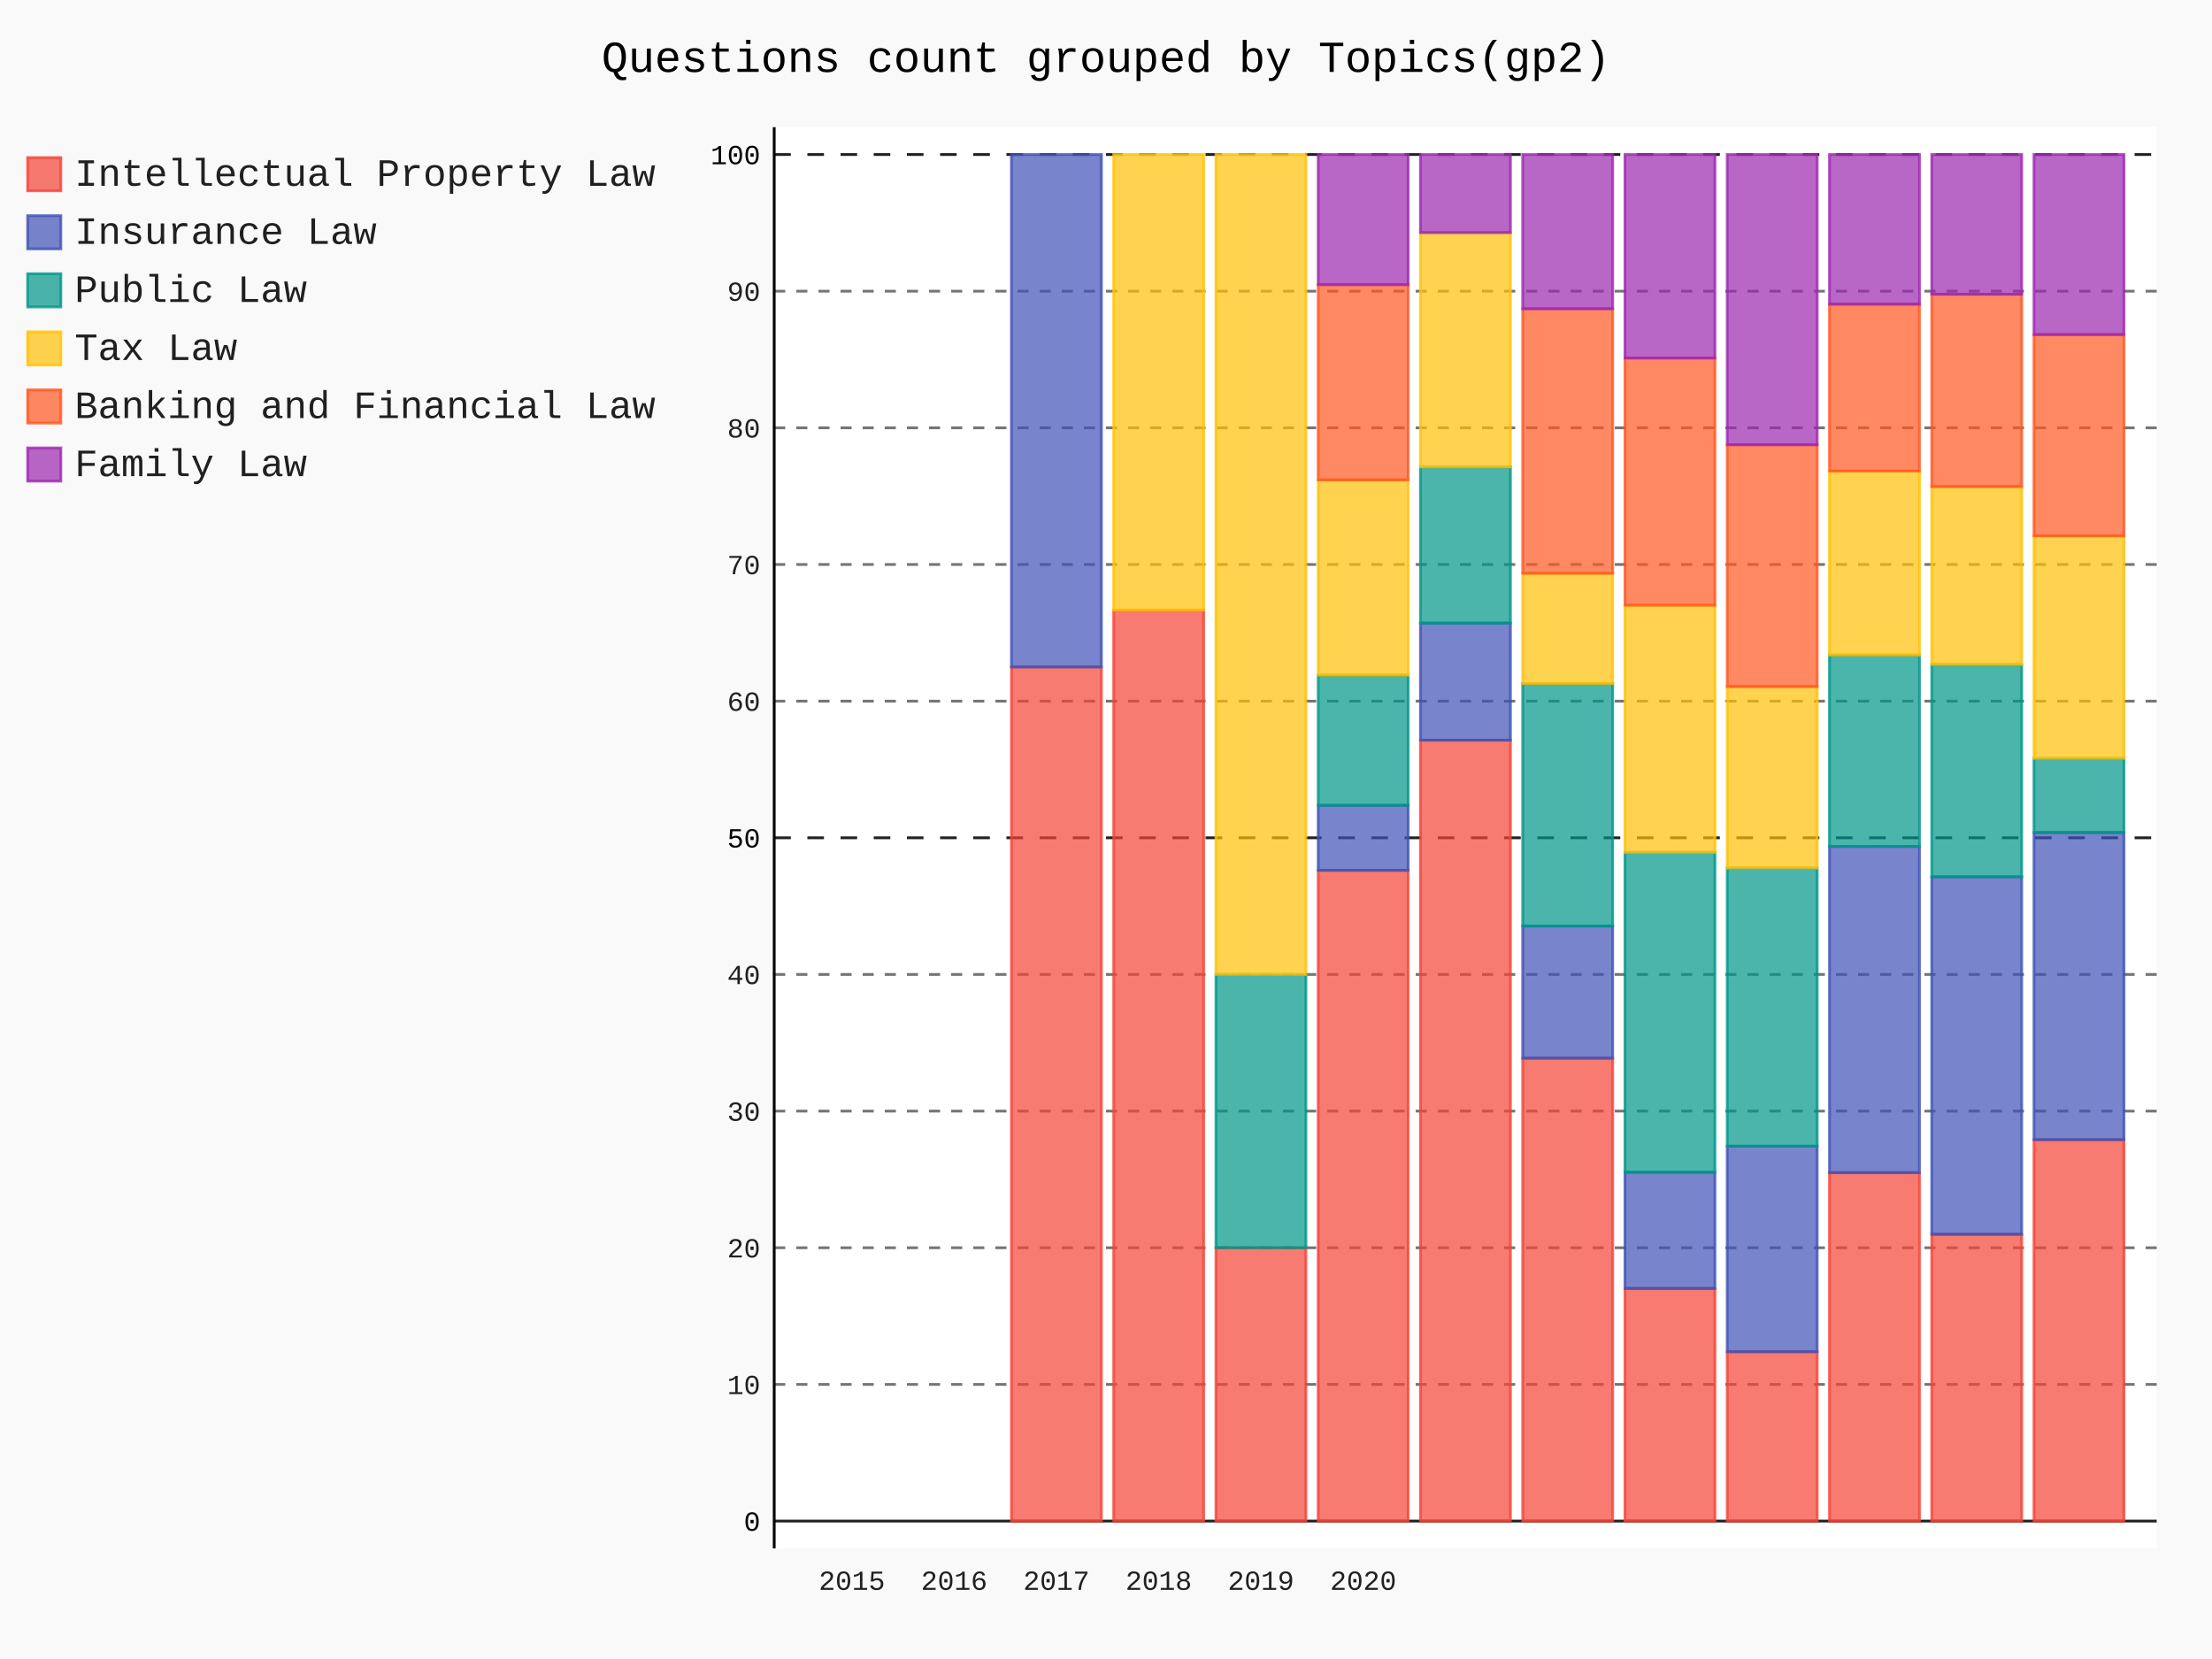
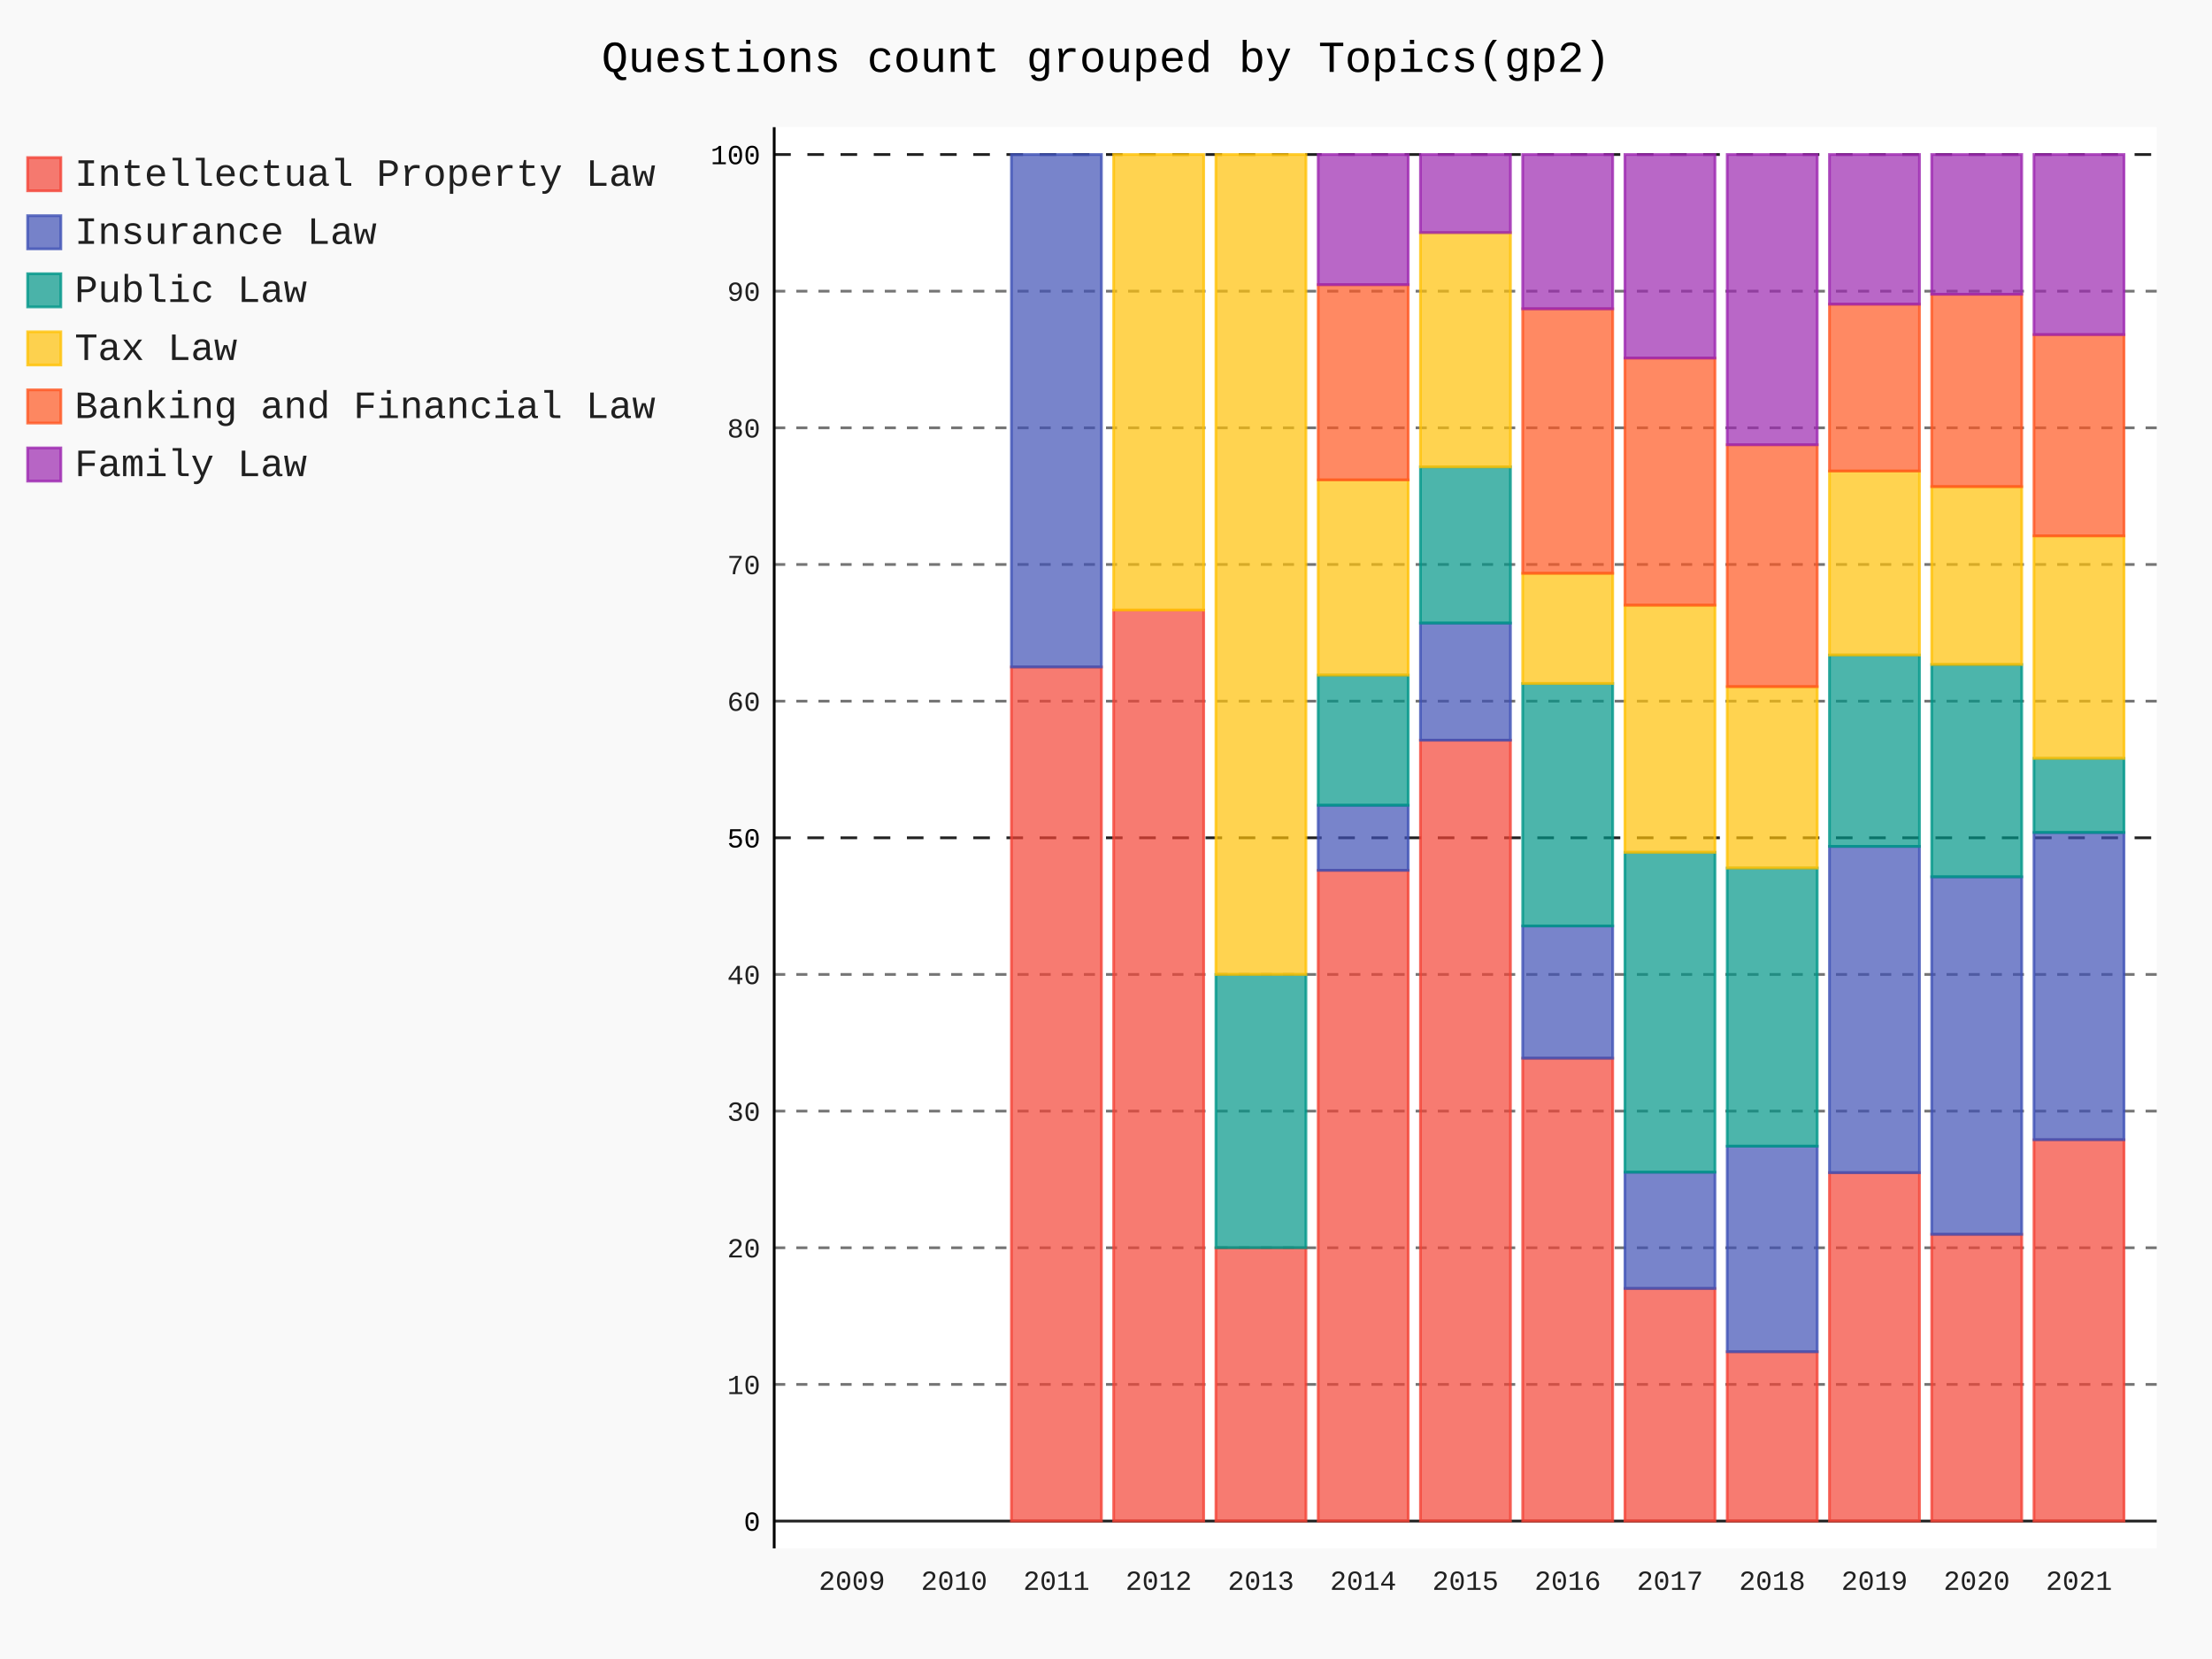
- <svg xmlns="http://www.w3.org/2000/svg" id="chart-077d7798-19fa-4673-b8d2-e48d36416d3a" class="pygal-chart" viewBox="0 0 800 600">
+ <svg xmlns="http://www.w3.org/2000/svg" id="chart-658b8ea9-dbbf-49e0-aa6a-ce5ee1547fe0" class="pygal-chart" viewBox="0 0 800 600">
  <defs>
-     <style type="text/css">#chart-077d7798-19fa-4673-b8d2-e48d36416d3a{-webkit-user-select:none;-webkit-font-smoothing:antialiased;font-family:Consolas,"Liberation Mono",Menlo,Courier,monospace}#chart-077d7798-19fa-4673-b8d2-e48d36416d3a .title{font-family:Consolas,"Liberation Mono",Menlo,Courier,monospace;font-size:16px}#chart-077d7798-19fa-4673-b8d2-e48d36416d3a .legends .legend text{font-family:Consolas,"Liberation Mono",Menlo,Courier,monospace;font-size:14px}#chart-077d7798-19fa-4673-b8d2-e48d36416d3a .axis text{font-family:Consolas,"Liberation Mono",Menlo,Courier,monospace;font-size:10px}#chart-077d7798-19fa-4673-b8d2-e48d36416d3a .axis text.major{font-family:Consolas,"Liberation Mono",Menlo,Courier,monospace;font-size:10px}#chart-077d7798-19fa-4673-b8d2-e48d36416d3a .text-overlay text.value{font-family:Consolas,"Liberation Mono",Menlo,Courier,monospace;font-size:16px}#chart-077d7798-19fa-4673-b8d2-e48d36416d3a .text-overlay text.label{font-family:Consolas,"Liberation Mono",Menlo,Courier,monospace;font-size:10px}#chart-077d7798-19fa-4673-b8d2-e48d36416d3a .tooltip{font-family:Consolas,"Liberation Mono",Menlo,Courier,monospace;font-size:14px}#chart-077d7798-19fa-4673-b8d2-e48d36416d3a text.no_data{font-family:Consolas,"Liberation Mono",Menlo,Courier,monospace;font-size:64px}
- #chart-077d7798-19fa-4673-b8d2-e48d36416d3a{background-color:rgba(249,249,249,1)}#chart-077d7798-19fa-4673-b8d2-e48d36416d3a path,#chart-077d7798-19fa-4673-b8d2-e48d36416d3a line,#chart-077d7798-19fa-4673-b8d2-e48d36416d3a rect,#chart-077d7798-19fa-4673-b8d2-e48d36416d3a circle{-webkit-transition:150ms;-moz-transition:150ms;transition:150ms}#chart-077d7798-19fa-4673-b8d2-e48d36416d3a .graph &gt; .background{fill:rgba(249,249,249,1)}#chart-077d7798-19fa-4673-b8d2-e48d36416d3a .plot &gt; .background{fill:rgba(255,255,255,1)}#chart-077d7798-19fa-4673-b8d2-e48d36416d3a .graph{fill:rgba(0,0,0,.87)}#chart-077d7798-19fa-4673-b8d2-e48d36416d3a text.no_data{fill:rgba(0,0,0,1)}#chart-077d7798-19fa-4673-b8d2-e48d36416d3a .title{fill:rgba(0,0,0,1)}#chart-077d7798-19fa-4673-b8d2-e48d36416d3a .legends .legend text{fill:rgba(0,0,0,.87)}#chart-077d7798-19fa-4673-b8d2-e48d36416d3a .legends .legend:hover text{fill:rgba(0,0,0,1)}#chart-077d7798-19fa-4673-b8d2-e48d36416d3a .axis .line{stroke:rgba(0,0,0,1)}#chart-077d7798-19fa-4673-b8d2-e48d36416d3a .axis .guide.line{stroke:rgba(0,0,0,.54)}#chart-077d7798-19fa-4673-b8d2-e48d36416d3a .axis .major.line{stroke:rgba(0,0,0,.87)}#chart-077d7798-19fa-4673-b8d2-e48d36416d3a .axis text.major{fill:rgba(0,0,0,1)}#chart-077d7798-19fa-4673-b8d2-e48d36416d3a .axis.y .guides:hover .guide.line,#chart-077d7798-19fa-4673-b8d2-e48d36416d3a .line-graph .axis.x .guides:hover .guide.line,#chart-077d7798-19fa-4673-b8d2-e48d36416d3a .stackedline-graph .axis.x .guides:hover .guide.line,#chart-077d7798-19fa-4673-b8d2-e48d36416d3a .xy-graph .axis.x .guides:hover .guide.line{stroke:rgba(0,0,0,1)}#chart-077d7798-19fa-4673-b8d2-e48d36416d3a .axis .guides:hover text{fill:rgba(0,0,0,1)}#chart-077d7798-19fa-4673-b8d2-e48d36416d3a .reactive{fill-opacity:.7;stroke-opacity:.8}#chart-077d7798-19fa-4673-b8d2-e48d36416d3a .ci{stroke:rgba(0,0,0,.87)}#chart-077d7798-19fa-4673-b8d2-e48d36416d3a .reactive.active,#chart-077d7798-19fa-4673-b8d2-e48d36416d3a .active .reactive{fill-opacity:.8;stroke-opacity:.9;stroke-width:4}#chart-077d7798-19fa-4673-b8d2-e48d36416d3a .ci .reactive.active{stroke-width:1.5}#chart-077d7798-19fa-4673-b8d2-e48d36416d3a .series text{fill:rgba(0,0,0,1)}#chart-077d7798-19fa-4673-b8d2-e48d36416d3a .tooltip rect{fill:rgba(255,255,255,1);stroke:rgba(0,0,0,1);-webkit-transition:opacity 150ms;-moz-transition:opacity 150ms;transition:opacity 150ms}#chart-077d7798-19fa-4673-b8d2-e48d36416d3a .tooltip .label{fill:rgba(0,0,0,.87)}#chart-077d7798-19fa-4673-b8d2-e48d36416d3a .tooltip .label{fill:rgba(0,0,0,.87)}#chart-077d7798-19fa-4673-b8d2-e48d36416d3a .tooltip .legend{font-size:.8em;fill:rgba(0,0,0,.54)}#chart-077d7798-19fa-4673-b8d2-e48d36416d3a .tooltip .x_label{font-size:.6em;fill:rgba(0,0,0,1)}#chart-077d7798-19fa-4673-b8d2-e48d36416d3a .tooltip .xlink{font-size:.5em;text-decoration:underline}#chart-077d7798-19fa-4673-b8d2-e48d36416d3a .tooltip .value{font-size:1.5em}#chart-077d7798-19fa-4673-b8d2-e48d36416d3a .bound{font-size:.5em}#chart-077d7798-19fa-4673-b8d2-e48d36416d3a .max-value{font-size:.75em;fill:rgba(0,0,0,.54)}#chart-077d7798-19fa-4673-b8d2-e48d36416d3a .map-element{fill:rgba(255,255,255,1);stroke:rgba(0,0,0,.54) !important}#chart-077d7798-19fa-4673-b8d2-e48d36416d3a .map-element .reactive{fill-opacity:inherit;stroke-opacity:inherit}#chart-077d7798-19fa-4673-b8d2-e48d36416d3a .color-0,#chart-077d7798-19fa-4673-b8d2-e48d36416d3a .color-0 a:visited{stroke:#F44336;fill:#F44336}#chart-077d7798-19fa-4673-b8d2-e48d36416d3a .color-1,#chart-077d7798-19fa-4673-b8d2-e48d36416d3a .color-1 a:visited{stroke:#3F51B5;fill:#3F51B5}#chart-077d7798-19fa-4673-b8d2-e48d36416d3a .color-2,#chart-077d7798-19fa-4673-b8d2-e48d36416d3a .color-2 a:visited{stroke:#009688;fill:#009688}#chart-077d7798-19fa-4673-b8d2-e48d36416d3a .color-3,#chart-077d7798-19fa-4673-b8d2-e48d36416d3a .color-3 a:visited{stroke:#FFC107;fill:#FFC107}#chart-077d7798-19fa-4673-b8d2-e48d36416d3a .color-4,#chart-077d7798-19fa-4673-b8d2-e48d36416d3a .color-4 a:visited{stroke:#FF5722;fill:#FF5722}#chart-077d7798-19fa-4673-b8d2-e48d36416d3a .color-5,#chart-077d7798-19fa-4673-b8d2-e48d36416d3a .color-5 a:visited{stroke:#9C27B0;fill:#9C27B0}#chart-077d7798-19fa-4673-b8d2-e48d36416d3a .text-overlay .color-0 text{fill:black}#chart-077d7798-19fa-4673-b8d2-e48d36416d3a .text-overlay .color-1 text{fill:black}#chart-077d7798-19fa-4673-b8d2-e48d36416d3a .text-overlay .color-2 text{fill:black}#chart-077d7798-19fa-4673-b8d2-e48d36416d3a .text-overlay .color-3 text{fill:black}#chart-077d7798-19fa-4673-b8d2-e48d36416d3a .text-overlay .color-4 text{fill:black}#chart-077d7798-19fa-4673-b8d2-e48d36416d3a .text-overlay .color-5 text{fill:black}
- #chart-077d7798-19fa-4673-b8d2-e48d36416d3a text.no_data{text-anchor:middle}#chart-077d7798-19fa-4673-b8d2-e48d36416d3a .guide.line{fill:none}#chart-077d7798-19fa-4673-b8d2-e48d36416d3a .centered{text-anchor:middle}#chart-077d7798-19fa-4673-b8d2-e48d36416d3a .title{text-anchor:middle}#chart-077d7798-19fa-4673-b8d2-e48d36416d3a .legends .legend text{fill-opacity:1}#chart-077d7798-19fa-4673-b8d2-e48d36416d3a .axis.x text{text-anchor:middle}#chart-077d7798-19fa-4673-b8d2-e48d36416d3a .axis.x:not(.web) text[transform]{text-anchor:start}#chart-077d7798-19fa-4673-b8d2-e48d36416d3a .axis.x:not(.web) text[transform].backwards{text-anchor:end}#chart-077d7798-19fa-4673-b8d2-e48d36416d3a .axis.y text{text-anchor:end}#chart-077d7798-19fa-4673-b8d2-e48d36416d3a .axis.y text[transform].backwards{text-anchor:start}#chart-077d7798-19fa-4673-b8d2-e48d36416d3a .axis.y2 text{text-anchor:start}#chart-077d7798-19fa-4673-b8d2-e48d36416d3a .axis.y2 text[transform].backwards{text-anchor:end}#chart-077d7798-19fa-4673-b8d2-e48d36416d3a .axis .guide.line{stroke-dasharray:4,4}#chart-077d7798-19fa-4673-b8d2-e48d36416d3a .axis .major.guide.line{stroke-dasharray:6,6}#chart-077d7798-19fa-4673-b8d2-e48d36416d3a .horizontal .axis.y .guide.line,#chart-077d7798-19fa-4673-b8d2-e48d36416d3a .horizontal .axis.y2 .guide.line,#chart-077d7798-19fa-4673-b8d2-e48d36416d3a .vertical .axis.x .guide.line{opacity:0}#chart-077d7798-19fa-4673-b8d2-e48d36416d3a .horizontal .axis.always_show .guide.line,#chart-077d7798-19fa-4673-b8d2-e48d36416d3a .vertical .axis.always_show .guide.line{opacity:1 !important}#chart-077d7798-19fa-4673-b8d2-e48d36416d3a .axis.y .guides:hover .guide.line,#chart-077d7798-19fa-4673-b8d2-e48d36416d3a .axis.y2 .guides:hover .guide.line,#chart-077d7798-19fa-4673-b8d2-e48d36416d3a .axis.x .guides:hover .guide.line{opacity:1}#chart-077d7798-19fa-4673-b8d2-e48d36416d3a .axis .guides:hover text{opacity:1}#chart-077d7798-19fa-4673-b8d2-e48d36416d3a .nofill{fill:none}#chart-077d7798-19fa-4673-b8d2-e48d36416d3a .subtle-fill{fill-opacity:.2}#chart-077d7798-19fa-4673-b8d2-e48d36416d3a .dot{stroke-width:1px;fill-opacity:1}#chart-077d7798-19fa-4673-b8d2-e48d36416d3a .dot.active{stroke-width:5px}#chart-077d7798-19fa-4673-b8d2-e48d36416d3a .dot.negative{fill:transparent}#chart-077d7798-19fa-4673-b8d2-e48d36416d3a text,#chart-077d7798-19fa-4673-b8d2-e48d36416d3a tspan{stroke:none !important}#chart-077d7798-19fa-4673-b8d2-e48d36416d3a .series text.active{opacity:1}#chart-077d7798-19fa-4673-b8d2-e48d36416d3a .tooltip rect{fill-opacity:.95;stroke-width:.5}#chart-077d7798-19fa-4673-b8d2-e48d36416d3a .tooltip text{fill-opacity:1}#chart-077d7798-19fa-4673-b8d2-e48d36416d3a .showable{visibility:hidden}#chart-077d7798-19fa-4673-b8d2-e48d36416d3a .showable.shown{visibility:visible}#chart-077d7798-19fa-4673-b8d2-e48d36416d3a .gauge-background{fill:rgba(229,229,229,1);stroke:none}#chart-077d7798-19fa-4673-b8d2-e48d36416d3a .bg-lines{stroke:rgba(249,249,249,1);stroke-width:2px}</style>
+     <style type="text/css">#chart-658b8ea9-dbbf-49e0-aa6a-ce5ee1547fe0{-webkit-user-select:none;-webkit-font-smoothing:antialiased;font-family:Consolas,"Liberation Mono",Menlo,Courier,monospace}#chart-658b8ea9-dbbf-49e0-aa6a-ce5ee1547fe0 .title{font-family:Consolas,"Liberation Mono",Menlo,Courier,monospace;font-size:16px}#chart-658b8ea9-dbbf-49e0-aa6a-ce5ee1547fe0 .legends .legend text{font-family:Consolas,"Liberation Mono",Menlo,Courier,monospace;font-size:14px}#chart-658b8ea9-dbbf-49e0-aa6a-ce5ee1547fe0 .axis text{font-family:Consolas,"Liberation Mono",Menlo,Courier,monospace;font-size:10px}#chart-658b8ea9-dbbf-49e0-aa6a-ce5ee1547fe0 .axis text.major{font-family:Consolas,"Liberation Mono",Menlo,Courier,monospace;font-size:10px}#chart-658b8ea9-dbbf-49e0-aa6a-ce5ee1547fe0 .text-overlay text.value{font-family:Consolas,"Liberation Mono",Menlo,Courier,monospace;font-size:16px}#chart-658b8ea9-dbbf-49e0-aa6a-ce5ee1547fe0 .text-overlay text.label{font-family:Consolas,"Liberation Mono",Menlo,Courier,monospace;font-size:10px}#chart-658b8ea9-dbbf-49e0-aa6a-ce5ee1547fe0 .tooltip{font-family:Consolas,"Liberation Mono",Menlo,Courier,monospace;font-size:14px}#chart-658b8ea9-dbbf-49e0-aa6a-ce5ee1547fe0 text.no_data{font-family:Consolas,"Liberation Mono",Menlo,Courier,monospace;font-size:64px}
+ #chart-658b8ea9-dbbf-49e0-aa6a-ce5ee1547fe0{background-color:rgba(249,249,249,1)}#chart-658b8ea9-dbbf-49e0-aa6a-ce5ee1547fe0 path,#chart-658b8ea9-dbbf-49e0-aa6a-ce5ee1547fe0 line,#chart-658b8ea9-dbbf-49e0-aa6a-ce5ee1547fe0 rect,#chart-658b8ea9-dbbf-49e0-aa6a-ce5ee1547fe0 circle{-webkit-transition:150ms;-moz-transition:150ms;transition:150ms}#chart-658b8ea9-dbbf-49e0-aa6a-ce5ee1547fe0 .graph &gt; .background{fill:rgba(249,249,249,1)}#chart-658b8ea9-dbbf-49e0-aa6a-ce5ee1547fe0 .plot &gt; .background{fill:rgba(255,255,255,1)}#chart-658b8ea9-dbbf-49e0-aa6a-ce5ee1547fe0 .graph{fill:rgba(0,0,0,.87)}#chart-658b8ea9-dbbf-49e0-aa6a-ce5ee1547fe0 text.no_data{fill:rgba(0,0,0,1)}#chart-658b8ea9-dbbf-49e0-aa6a-ce5ee1547fe0 .title{fill:rgba(0,0,0,1)}#chart-658b8ea9-dbbf-49e0-aa6a-ce5ee1547fe0 .legends .legend text{fill:rgba(0,0,0,.87)}#chart-658b8ea9-dbbf-49e0-aa6a-ce5ee1547fe0 .legends .legend:hover text{fill:rgba(0,0,0,1)}#chart-658b8ea9-dbbf-49e0-aa6a-ce5ee1547fe0 .axis .line{stroke:rgba(0,0,0,1)}#chart-658b8ea9-dbbf-49e0-aa6a-ce5ee1547fe0 .axis .guide.line{stroke:rgba(0,0,0,.54)}#chart-658b8ea9-dbbf-49e0-aa6a-ce5ee1547fe0 .axis .major.line{stroke:rgba(0,0,0,.87)}#chart-658b8ea9-dbbf-49e0-aa6a-ce5ee1547fe0 .axis text.major{fill:rgba(0,0,0,1)}#chart-658b8ea9-dbbf-49e0-aa6a-ce5ee1547fe0 .axis.y .guides:hover .guide.line,#chart-658b8ea9-dbbf-49e0-aa6a-ce5ee1547fe0 .line-graph .axis.x .guides:hover .guide.line,#chart-658b8ea9-dbbf-49e0-aa6a-ce5ee1547fe0 .stackedline-graph .axis.x .guides:hover .guide.line,#chart-658b8ea9-dbbf-49e0-aa6a-ce5ee1547fe0 .xy-graph .axis.x .guides:hover .guide.line{stroke:rgba(0,0,0,1)}#chart-658b8ea9-dbbf-49e0-aa6a-ce5ee1547fe0 .axis .guides:hover text{fill:rgba(0,0,0,1)}#chart-658b8ea9-dbbf-49e0-aa6a-ce5ee1547fe0 .reactive{fill-opacity:.7;stroke-opacity:.8}#chart-658b8ea9-dbbf-49e0-aa6a-ce5ee1547fe0 .ci{stroke:rgba(0,0,0,.87)}#chart-658b8ea9-dbbf-49e0-aa6a-ce5ee1547fe0 .reactive.active,#chart-658b8ea9-dbbf-49e0-aa6a-ce5ee1547fe0 .active .reactive{fill-opacity:.8;stroke-opacity:.9;stroke-width:4}#chart-658b8ea9-dbbf-49e0-aa6a-ce5ee1547fe0 .ci .reactive.active{stroke-width:1.5}#chart-658b8ea9-dbbf-49e0-aa6a-ce5ee1547fe0 .series text{fill:rgba(0,0,0,1)}#chart-658b8ea9-dbbf-49e0-aa6a-ce5ee1547fe0 .tooltip rect{fill:rgba(255,255,255,1);stroke:rgba(0,0,0,1);-webkit-transition:opacity 150ms;-moz-transition:opacity 150ms;transition:opacity 150ms}#chart-658b8ea9-dbbf-49e0-aa6a-ce5ee1547fe0 .tooltip .label{fill:rgba(0,0,0,.87)}#chart-658b8ea9-dbbf-49e0-aa6a-ce5ee1547fe0 .tooltip .label{fill:rgba(0,0,0,.87)}#chart-658b8ea9-dbbf-49e0-aa6a-ce5ee1547fe0 .tooltip .legend{font-size:.8em;fill:rgba(0,0,0,.54)}#chart-658b8ea9-dbbf-49e0-aa6a-ce5ee1547fe0 .tooltip .x_label{font-size:.6em;fill:rgba(0,0,0,1)}#chart-658b8ea9-dbbf-49e0-aa6a-ce5ee1547fe0 .tooltip .xlink{font-size:.5em;text-decoration:underline}#chart-658b8ea9-dbbf-49e0-aa6a-ce5ee1547fe0 .tooltip .value{font-size:1.5em}#chart-658b8ea9-dbbf-49e0-aa6a-ce5ee1547fe0 .bound{font-size:.5em}#chart-658b8ea9-dbbf-49e0-aa6a-ce5ee1547fe0 .max-value{font-size:.75em;fill:rgba(0,0,0,.54)}#chart-658b8ea9-dbbf-49e0-aa6a-ce5ee1547fe0 .map-element{fill:rgba(255,255,255,1);stroke:rgba(0,0,0,.54) !important}#chart-658b8ea9-dbbf-49e0-aa6a-ce5ee1547fe0 .map-element .reactive{fill-opacity:inherit;stroke-opacity:inherit}#chart-658b8ea9-dbbf-49e0-aa6a-ce5ee1547fe0 .color-0,#chart-658b8ea9-dbbf-49e0-aa6a-ce5ee1547fe0 .color-0 a:visited{stroke:#F44336;fill:#F44336}#chart-658b8ea9-dbbf-49e0-aa6a-ce5ee1547fe0 .color-1,#chart-658b8ea9-dbbf-49e0-aa6a-ce5ee1547fe0 .color-1 a:visited{stroke:#3F51B5;fill:#3F51B5}#chart-658b8ea9-dbbf-49e0-aa6a-ce5ee1547fe0 .color-2,#chart-658b8ea9-dbbf-49e0-aa6a-ce5ee1547fe0 .color-2 a:visited{stroke:#009688;fill:#009688}#chart-658b8ea9-dbbf-49e0-aa6a-ce5ee1547fe0 .color-3,#chart-658b8ea9-dbbf-49e0-aa6a-ce5ee1547fe0 .color-3 a:visited{stroke:#FFC107;fill:#FFC107}#chart-658b8ea9-dbbf-49e0-aa6a-ce5ee1547fe0 .color-4,#chart-658b8ea9-dbbf-49e0-aa6a-ce5ee1547fe0 .color-4 a:visited{stroke:#FF5722;fill:#FF5722}#chart-658b8ea9-dbbf-49e0-aa6a-ce5ee1547fe0 .color-5,#chart-658b8ea9-dbbf-49e0-aa6a-ce5ee1547fe0 .color-5 a:visited{stroke:#9C27B0;fill:#9C27B0}#chart-658b8ea9-dbbf-49e0-aa6a-ce5ee1547fe0 .text-overlay .color-0 text{fill:black}#chart-658b8ea9-dbbf-49e0-aa6a-ce5ee1547fe0 .text-overlay .color-1 text{fill:black}#chart-658b8ea9-dbbf-49e0-aa6a-ce5ee1547fe0 .text-overlay .color-2 text{fill:black}#chart-658b8ea9-dbbf-49e0-aa6a-ce5ee1547fe0 .text-overlay .color-3 text{fill:black}#chart-658b8ea9-dbbf-49e0-aa6a-ce5ee1547fe0 .text-overlay .color-4 text{fill:black}#chart-658b8ea9-dbbf-49e0-aa6a-ce5ee1547fe0 .text-overlay .color-5 text{fill:black}
+ #chart-658b8ea9-dbbf-49e0-aa6a-ce5ee1547fe0 text.no_data{text-anchor:middle}#chart-658b8ea9-dbbf-49e0-aa6a-ce5ee1547fe0 .guide.line{fill:none}#chart-658b8ea9-dbbf-49e0-aa6a-ce5ee1547fe0 .centered{text-anchor:middle}#chart-658b8ea9-dbbf-49e0-aa6a-ce5ee1547fe0 .title{text-anchor:middle}#chart-658b8ea9-dbbf-49e0-aa6a-ce5ee1547fe0 .legends .legend text{fill-opacity:1}#chart-658b8ea9-dbbf-49e0-aa6a-ce5ee1547fe0 .axis.x text{text-anchor:middle}#chart-658b8ea9-dbbf-49e0-aa6a-ce5ee1547fe0 .axis.x:not(.web) text[transform]{text-anchor:start}#chart-658b8ea9-dbbf-49e0-aa6a-ce5ee1547fe0 .axis.x:not(.web) text[transform].backwards{text-anchor:end}#chart-658b8ea9-dbbf-49e0-aa6a-ce5ee1547fe0 .axis.y text{text-anchor:end}#chart-658b8ea9-dbbf-49e0-aa6a-ce5ee1547fe0 .axis.y text[transform].backwards{text-anchor:start}#chart-658b8ea9-dbbf-49e0-aa6a-ce5ee1547fe0 .axis.y2 text{text-anchor:start}#chart-658b8ea9-dbbf-49e0-aa6a-ce5ee1547fe0 .axis.y2 text[transform].backwards{text-anchor:end}#chart-658b8ea9-dbbf-49e0-aa6a-ce5ee1547fe0 .axis .guide.line{stroke-dasharray:4,4}#chart-658b8ea9-dbbf-49e0-aa6a-ce5ee1547fe0 .axis .major.guide.line{stroke-dasharray:6,6}#chart-658b8ea9-dbbf-49e0-aa6a-ce5ee1547fe0 .horizontal .axis.y .guide.line,#chart-658b8ea9-dbbf-49e0-aa6a-ce5ee1547fe0 .horizontal .axis.y2 .guide.line,#chart-658b8ea9-dbbf-49e0-aa6a-ce5ee1547fe0 .vertical .axis.x .guide.line{opacity:0}#chart-658b8ea9-dbbf-49e0-aa6a-ce5ee1547fe0 .horizontal .axis.always_show .guide.line,#chart-658b8ea9-dbbf-49e0-aa6a-ce5ee1547fe0 .vertical .axis.always_show .guide.line{opacity:1 !important}#chart-658b8ea9-dbbf-49e0-aa6a-ce5ee1547fe0 .axis.y .guides:hover .guide.line,#chart-658b8ea9-dbbf-49e0-aa6a-ce5ee1547fe0 .axis.y2 .guides:hover .guide.line,#chart-658b8ea9-dbbf-49e0-aa6a-ce5ee1547fe0 .axis.x .guides:hover .guide.line{opacity:1}#chart-658b8ea9-dbbf-49e0-aa6a-ce5ee1547fe0 .axis .guides:hover text{opacity:1}#chart-658b8ea9-dbbf-49e0-aa6a-ce5ee1547fe0 .nofill{fill:none}#chart-658b8ea9-dbbf-49e0-aa6a-ce5ee1547fe0 .subtle-fill{fill-opacity:.2}#chart-658b8ea9-dbbf-49e0-aa6a-ce5ee1547fe0 .dot{stroke-width:1px;fill-opacity:1}#chart-658b8ea9-dbbf-49e0-aa6a-ce5ee1547fe0 .dot.active{stroke-width:5px}#chart-658b8ea9-dbbf-49e0-aa6a-ce5ee1547fe0 .dot.negative{fill:transparent}#chart-658b8ea9-dbbf-49e0-aa6a-ce5ee1547fe0 text,#chart-658b8ea9-dbbf-49e0-aa6a-ce5ee1547fe0 tspan{stroke:none !important}#chart-658b8ea9-dbbf-49e0-aa6a-ce5ee1547fe0 .series text.active{opacity:1}#chart-658b8ea9-dbbf-49e0-aa6a-ce5ee1547fe0 .tooltip rect{fill-opacity:.95;stroke-width:.5}#chart-658b8ea9-dbbf-49e0-aa6a-ce5ee1547fe0 .tooltip text{fill-opacity:1}#chart-658b8ea9-dbbf-49e0-aa6a-ce5ee1547fe0 .showable{visibility:hidden}#chart-658b8ea9-dbbf-49e0-aa6a-ce5ee1547fe0 .showable.shown{visibility:visible}#chart-658b8ea9-dbbf-49e0-aa6a-ce5ee1547fe0 .gauge-background{fill:rgba(229,229,229,1);stroke:none}#chart-658b8ea9-dbbf-49e0-aa6a-ce5ee1547fe0 .bg-lines{stroke:rgba(249,249,249,1);stroke-width:2px}</style>
  </defs>
  <g class="graph stackedbar-graph vertical">
    <rect class="background" height="600" width="800" x="0" y="0" />
    <g class="plot" transform="translate(280, 46)">
      <rect class="background" height="514" width="500.0" x="0" y="0" />
      <g class="axis y always_show">
        <g class="guides">
          <path class="axis major line" d="M0 504.115 h500" />
          <text class="major" x="-5" y="507.615">0</text>
        </g>
        <g class="guides">
          <path class="guide line" d="M0 454.692 h500" />
          <text class="" x="-5" y="458.192">10</text>
        </g>
        <g class="guides">
          <path class="guide line" d="M0 405.269 h500" />
          <text class="" x="-5" y="408.769">20</text>
        </g>
        <g class="guides">
          <path class="guide line" d="M0 355.846 h500" />
          <text class="" x="-5" y="359.346">30</text>
        </g>
        <g class="guides">
          <path class="guide line" d="M0 306.423 h500" />
          <text class="" x="-5" y="309.923">40</text>
        </g>
        <g class="guides">
          <path class="major guide line" d="M0 257 h500" />
          <text class="major" x="-5" y="260.5">50</text>
        </g>
        <g class="guides">
          <path class="guide line" d="M0 207.577 h500" />
          <text class="" x="-5" y="211.077">60</text>
        </g>
        <g class="guides">
          <path class="guide line" d="M0 158.154 h500" />
          <text class="" x="-5" y="161.654">70</text>
        </g>
        <g class="guides">
          <path class="guide line" d="M0 108.731 h500" />
          <text class="" x="-5" y="112.231">80</text>
        </g>
        <g class="guides">
          <path class="guide line" d="M0 59.308 h500" />
          <text class="" x="-5" y="62.808">90</text>
        </g>
        <g class="guides">
          <path class="major guide line" d="M0 9.885 h500" />
          <text class="major" x="-5" y="13.385">100</text>
        </g>
      </g>
      <g class="axis x">
        <path class="line" d="M0 0 v514" />
        <g class="guides">
          <path class="guide line" d="M28.107 0 v514" />
-           <text class="" x="28.107" y="529.0">2015</text>
+           <text class="" x="28.107" y="529.0">2009</text>
        </g>
        <g class="guides">
          <path class="guide line" d="M65.089 0 v514" />
-           <text class="" x="65.089" y="529.0">2016</text>
+           <text class="" x="65.089" y="529.0">2010</text>
        </g>
        <g class="guides">
          <path class="guide line" d="M102.071 0 v514" />
-           <text class="" x="102.071" y="529.0">2017</text>
+           <text class="" x="102.071" y="529.0">2011</text>
        </g>
        <g class="guides">
          <path class="guide line" d="M139.053 0 v514" />
-           <text class="" x="139.053" y="529.0">2018</text>
+           <text class="" x="139.053" y="529.0">2012</text>
        </g>
        <g class="guides">
          <path class="guide line" d="M176.036 0 v514" />
-           <text class="" x="176.036" y="529.0">2019</text>
+           <text class="" x="176.036" y="529.0">2013</text>
        </g>
        <g class="guides">
          <path class="guide line" d="M213.018 0 v514" />
-           <text class="" x="213.018" y="529.0">2020</text>
+           <text class="" x="213.018" y="529.0">2014</text>
+         </g>
+         <g class="guides">
+           <path class="guide line" d="M250 0 v514" />
+           <text class="" x="250.0" y="529.0">2015</text>
+         </g>
+         <g class="guides">
+           <path class="guide line" d="M286.982 0 v514" />
+           <text class="" x="286.982" y="529.0">2016</text>
+         </g>
+         <g class="guides">
+           <path class="guide line" d="M323.964 0 v514" />
+           <text class="" x="323.964" y="529.0">2017</text>
+         </g>
+         <g class="guides">
+           <path class="guide line" d="M360.947 0 v514" />
+           <text class="" x="360.947" y="529.0">2018</text>
+         </g>
+         <g class="guides">
+           <path class="guide line" d="M397.929 0 v514" />
+           <text class="" x="397.929" y="529.0">2019</text>
+         </g>
+         <g class="guides">
+           <path class="guide line" d="M434.911 0 v514" />
+           <text class="" x="434.911" y="529.0">2020</text>
+         </g>
+         <g class="guides">
+           <path class="guide line" d="M471.893 0 v514" />
+           <text class="" x="471.893" y="529.0">2021</text>
        </g>
      </g>
      <g class="series serie-0 color-0">
        <g class="bars">
          <g class="bar">
            <rect class="rect reactive tooltip-trigger" height="0.0" rx="0" ry="0" width="32.544" x="11.834" y="504.115" />
          </g>
          <g class="bar">
            <rect class="rect reactive tooltip-trigger" height="0.0" rx="0" ry="0" width="32.544" x="48.817" y="504.115" />
          </g>
          <g class="bar">
            <rect class="rect reactive tooltip-trigger" height="308.894" rx="0" ry="0" width="32.544" x="85.799" y="195.221" />
          </g>
          <g class="bar">
            <rect class="rect reactive tooltip-trigger" height="329.487" rx="0" ry="0" width="32.544" x="122.781" y="174.628" />
          </g>
          <g class="bar">
            <rect class="rect reactive tooltip-trigger" height="98.846" rx="0" ry="0" width="32.544" x="159.763" y="405.269" />
          </g>
          <g class="bar">
            <rect class="rect reactive tooltip-trigger" height="235.348" rx="0" ry="0" width="32.544" x="196.746" y="268.767" />
          </g>
          <g class="bar">
            <rect class="rect reactive tooltip-trigger" height="282.418" rx="0" ry="0" width="32.544" x="233.728" y="221.698" />
          </g>
          <g class="bar">
            <rect class="rect reactive tooltip-trigger" height="167.401" rx="0" ry="0" width="32.544" x="270.71" y="336.715" />
          </g>
          <g class="bar">
            <rect class="rect reactive tooltip-trigger" height="84.124" rx="0" ry="0" width="32.544" x="307.692" y="419.991" />
          </g>
          <g class="bar">
            <rect class="rect reactive tooltip-trigger" height="61.232" rx="0" ry="0" width="32.544" x="344.675" y="442.883" />
          </g>
          <g class="bar">
            <rect class="rect reactive tooltip-trigger" height="125.998" rx="0" ry="0" width="32.544" x="381.657" y="378.118" />
          </g>
          <g class="bar">
            <rect class="rect reactive tooltip-trigger" height="103.703" rx="0" ry="0" width="32.544" x="418.639" y="400.412" />
          </g>
          <g class="bar">
            <rect class="rect reactive tooltip-trigger" height="137.925" rx="0" ry="0" width="32.544" x="455.621" y="366.191" />
          </g>
        </g>
      </g>
      <g class="series serie-1 color-1">
        <g class="bars">
          <g class="bar">
            <rect class="rect reactive tooltip-trigger" height="0.0" rx="0" ry="0" width="32.544" x="11.834" y="504.115" />
          </g>
          <g class="bar">
            <rect class="rect reactive tooltip-trigger" height="0.0" rx="0" ry="0" width="32.544" x="48.817" y="504.115" />
          </g>
          <g class="bar">
            <rect class="rect reactive tooltip-trigger" height="185.337" rx="0" ry="0" width="32.544" x="85.799" y="9.885" />
          </g>
          <g class="bar">
            <rect class="rect reactive tooltip-trigger" height="0.0" rx="0" ry="0" width="32.544" x="122.781" y="174.628" />
          </g>
          <g class="bar">
            <rect class="rect reactive tooltip-trigger" height="0.0" rx="0" ry="0" width="32.544" x="159.763" y="405.269" />
          </g>
          <g class="bar">
            <rect class="rect reactive tooltip-trigger" height="23.535" rx="0" ry="0" width="32.544" x="196.746" y="245.233" />
          </g>
          <g class="bar">
            <rect class="rect reactive tooltip-trigger" height="42.363" rx="0" ry="0" width="32.544" x="233.728" y="179.335" />
          </g>
          <g class="bar">
            <rect class="rect reactive tooltip-trigger" height="47.829" rx="0" ry="0" width="32.544" x="270.71" y="288.886" />
          </g>
          <g class="bar">
            <rect class="rect reactive tooltip-trigger" height="42.062" rx="0" ry="0" width="32.544" x="307.692" y="377.929" />
          </g>
          <g class="bar">
            <rect class="rect reactive tooltip-trigger" height="74.353" rx="0" ry="0" width="32.544" x="344.675" y="368.53" />
          </g>
          <g class="bar">
            <rect class="rect reactive tooltip-trigger" height="118.012" rx="0" ry="0" width="32.544" x="381.657" y="260.106" />
          </g>
          <g class="bar">
            <rect class="rect reactive tooltip-trigger" height="129.301" rx="0" ry="0" width="32.544" x="418.639" y="271.112" />
          </g>
          <g class="bar">
            <rect class="rect reactive tooltip-trigger" height="111.106" rx="0" ry="0" width="32.544" x="455.621" y="255.084" />
          </g>
        </g>
      </g>
      <g class="series serie-2 color-2">
        <g class="bars">
          <g class="bar">
            <rect class="rect reactive tooltip-trigger" height="0.0" rx="0" ry="0" width="32.544" x="11.834" y="504.115" />
          </g>
          <g class="bar">
            <rect class="rect reactive tooltip-trigger" height="0.0" rx="0" ry="0" width="32.544" x="48.817" y="504.115" />
          </g>
          <g class="bar">
            <rect class="rect reactive tooltip-trigger" height="0.0" rx="0" ry="0" width="32.544" x="85.799" y="9.885" />
          </g>
          <g class="bar">
            <rect class="rect reactive tooltip-trigger" height="0.0" rx="0" ry="0" width="32.544" x="122.781" y="174.628" />
          </g>
          <g class="bar">
            <rect class="rect reactive tooltip-trigger" height="98.846" rx="0" ry="0" width="32.544" x="159.763" y="306.423" />
          </g>
          <g class="bar">
            <rect class="rect reactive tooltip-trigger" height="47.07" rx="0" ry="0" width="32.544" x="196.746" y="198.163" />
          </g>
          <g class="bar">
            <rect class="rect reactive tooltip-trigger" height="56.484" rx="0" ry="0" width="32.544" x="233.728" y="122.852" />
          </g>
          <g class="bar">
            <rect class="rect reactive tooltip-trigger" height="87.686" rx="0" ry="0" width="32.544" x="270.71" y="201.2" />
          </g>
          <g class="bar">
            <rect class="rect reactive tooltip-trigger" height="115.671" rx="0" ry="0" width="32.544" x="307.692" y="262.258" />
          </g>
          <g class="bar">
            <rect class="rect reactive tooltip-trigger" height="100.596" rx="0" ry="0" width="32.544" x="344.675" y="267.934" />
          </g>
          <g class="bar">
            <rect class="rect reactive tooltip-trigger" height="69.21" rx="0" ry="0" width="32.544" x="381.657" y="190.896" />
          </g>
          <g class="bar">
            <rect class="rect reactive tooltip-trigger" height="76.793" rx="0" ry="0" width="32.544" x="418.639" y="194.319" />
          </g>
          <g class="bar">
            <rect class="rect reactive tooltip-trigger" height="26.819" rx="0" ry="0" width="32.544" x="455.621" y="228.266" />
          </g>
        </g>
      </g>
      <g class="series serie-3 color-3">
        <g class="bars">
          <g class="bar">
            <rect class="rect reactive tooltip-trigger" height="0.0" rx="0" ry="0" width="32.544" x="11.834" y="504.115" />
          </g>
          <g class="bar">
            <rect class="rect reactive tooltip-trigger" height="0.0" rx="0" ry="0" width="32.544" x="48.817" y="504.115" />
          </g>
          <g class="bar">
            <rect class="rect reactive tooltip-trigger" height="0.0" rx="0" ry="0" width="32.544" x="85.799" y="9.885" />
          </g>
          <g class="bar">
            <rect class="rect reactive tooltip-trigger" height="164.744" rx="0" ry="0" width="32.544" x="122.781" y="9.885" />
          </g>
          <g class="bar">
            <rect class="rect reactive tooltip-trigger" height="296.538" rx="0" ry="0" width="32.544" x="159.763" y="9.885" />
          </g>
          <g class="bar">
            <rect class="rect reactive tooltip-trigger" height="70.604" rx="0" ry="0" width="32.544" x="196.746" y="127.559" />
          </g>
          <g class="bar">
            <rect class="rect reactive tooltip-trigger" height="84.725" rx="0" ry="0" width="32.544" x="233.728" y="38.126" />
          </g>
          <g class="bar">
            <rect class="rect reactive tooltip-trigger" height="39.857" rx="0" ry="0" width="32.544" x="270.71" y="161.342" />
          </g>
          <g class="bar">
            <rect class="rect reactive tooltip-trigger" height="89.382" rx="0" ry="0" width="32.544" x="307.692" y="172.876" />
          </g>
          <g class="bar">
            <rect class="rect reactive tooltip-trigger" height="65.606" rx="0" ry="0" width="32.544" x="344.675" y="202.328" />
          </g>
          <g class="bar">
            <rect class="rect reactive tooltip-trigger" height="66.548" rx="0" ry="0" width="32.544" x="381.657" y="124.347" />
          </g>
          <g class="bar">
            <rect class="rect reactive tooltip-trigger" height="64.322" rx="0" ry="0" width="32.544" x="418.639" y="129.996" />
          </g>
          <g class="bar">
            <rect class="rect reactive tooltip-trigger" height="80.456" rx="0" ry="0" width="32.544" x="455.621" y="147.809" />
          </g>
        </g>
      </g>
      <g class="series serie-4 color-4">
        <g class="bars">
          <g class="bar">
            <rect class="rect reactive tooltip-trigger" height="0.0" rx="0" ry="0" width="32.544" x="11.834" y="504.115" />
          </g>
          <g class="bar">
            <rect class="rect reactive tooltip-trigger" height="0.0" rx="0" ry="0" width="32.544" x="48.817" y="504.115" />
          </g>
          <g class="bar">
            <rect class="rect reactive tooltip-trigger" height="0.0" rx="0" ry="0" width="32.544" x="85.799" y="9.885" />
          </g>
          <g class="bar">
            <rect class="rect reactive tooltip-trigger" height="0.0" rx="0" ry="0" width="32.544" x="122.781" y="9.885" />
          </g>
          <g class="bar">
            <rect class="rect reactive tooltip-trigger" height="0.0" rx="0" ry="0" width="32.544" x="159.763" y="9.885" />
          </g>
          <g class="bar">
            <rect class="rect reactive tooltip-trigger" height="70.604" rx="0" ry="0" width="32.544" x="196.746" y="56.954" />
          </g>
          <g class="bar">
            <rect class="rect reactive tooltip-trigger" height="0.0" rx="0" ry="0" width="32.544" x="233.728" y="38.126" />
          </g>
          <g class="bar">
            <rect class="rect reactive tooltip-trigger" height="95.658" rx="0" ry="0" width="32.544" x="270.71" y="65.685" />
          </g>
          <g class="bar">
            <rect class="rect reactive tooltip-trigger" height="89.382" rx="0" ry="0" width="32.544" x="307.692" y="83.493" />
          </g>
          <g class="bar">
            <rect class="rect reactive tooltip-trigger" height="87.474" rx="0" ry="0" width="32.544" x="344.675" y="114.854" />
          </g>
          <g class="bar">
            <rect class="rect reactive tooltip-trigger" height="60.337" rx="0" ry="0" width="32.544" x="381.657" y="64.01" />
          </g>
          <g class="bar">
            <rect class="rect reactive tooltip-trigger" height="69.573" rx="0" ry="0" width="32.544" x="418.639" y="60.423" />
          </g>
          <g class="bar">
            <rect class="rect reactive tooltip-trigger" height="72.794" rx="0" ry="0" width="32.544" x="455.621" y="75.016" />
          </g>
        </g>
      </g>
      <g class="series serie-5 color-5">
        <g class="bars">
          <g class="bar">
            <rect class="rect reactive tooltip-trigger" height="0.0" rx="0" ry="0" width="32.544" x="11.834" y="504.115" />
          </g>
          <g class="bar">
            <rect class="rect reactive tooltip-trigger" height="0.0" rx="0" ry="0" width="32.544" x="48.817" y="504.115" />
          </g>
          <g class="bar">
            <rect class="rect reactive tooltip-trigger" height="0.0" rx="0" ry="0" width="32.544" x="85.799" y="9.885" />
          </g>
          <g class="bar">
            <rect class="rect reactive tooltip-trigger" height="0.0" rx="0" ry="0" width="32.544" x="122.781" y="9.885" />
          </g>
          <g class="bar">
            <rect class="rect reactive tooltip-trigger" height="0.0" rx="0" ry="0" width="32.544" x="159.763" y="9.885" />
          </g>
          <g class="bar">
            <rect class="rect reactive tooltip-trigger" height="47.07" rx="0" ry="0" width="32.544" x="196.746" y="9.885" />
          </g>
          <g class="bar">
            <rect class="rect reactive tooltip-trigger" height="28.242" rx="0" ry="0" width="32.544" x="233.728" y="9.885" />
          </g>
          <g class="bar">
            <rect class="rect reactive tooltip-trigger" height="55.8" rx="0" ry="0" width="32.544" x="270.71" y="9.885" />
          </g>
          <g class="bar">
            <rect class="rect reactive tooltip-trigger" height="73.609" rx="0" ry="0" width="32.544" x="307.692" y="9.885" />
          </g>
          <g class="bar">
            <rect class="rect reactive tooltip-trigger" height="104.969" rx="0" ry="0" width="32.544" x="344.675" y="9.885" />
          </g>
          <g class="bar">
            <rect class="rect reactive tooltip-trigger" height="54.126" rx="0" ry="0" width="32.544" x="381.657" y="9.885" />
          </g>
          <g class="bar">
            <rect class="rect reactive tooltip-trigger" height="50.539" rx="0" ry="0" width="32.544" x="418.639" y="9.885" />
          </g>
          <g class="bar">
            <rect class="rect reactive tooltip-trigger" height="65.131" rx="0" ry="0" width="32.544" x="455.621" y="9.885" />
          </g>
        </g>
      </g>
    </g>
    <g class="titles">
      <text class="title plot_title" x="400.0" y="26">Questions count grouped by Topics(gp2)</text>
    </g>
    <g class="plot overlay" transform="translate(280, 46)">
      <g class="series serie-0 color-0" />
      <g class="series serie-1 color-1" />
      <g class="series serie-2 color-2" />
      <g class="series serie-3 color-3" />
      <g class="series serie-4 color-4" />
      <g class="series serie-5 color-5" />
    </g>
    <g class="plot text-overlay" transform="translate(280, 46)">
      <g class="series serie-0 color-0" />
      <g class="series serie-1 color-1" />
      <g class="series serie-2 color-2" />
      <g class="series serie-3 color-3" />
      <g class="series serie-4 color-4" />
      <g class="series serie-5 color-5" />
    </g>
    <g class="plot tooltip-overlay" transform="translate(280, 46)">
      <g class="tooltip" style="opacity: 0" transform="translate(0 0)">
        <rect class="tooltip-box" height="0" rx="0" ry="0" width="0" />
        <g class="text" />
      </g>
    </g>
    <g class="legends" transform="translate(10, 56)">
      <g class="legend reactive activate-serie" id="activate-serie-0">
        <rect class="color-0 reactive" height="12" width="12" x="0.0" y="1.0" />
        <text x="17.0" y="11.2">Intellectual Property Law</text>
      </g>
      <g class="legend reactive activate-serie" id="activate-serie-1">
        <rect class="color-1 reactive" height="12" width="12" x="0.0" y="22.0" />
        <text x="17.0" y="32.2">Insurance Law</text>
      </g>
      <g class="legend reactive activate-serie" id="activate-serie-2">
        <rect class="color-2 reactive" height="12" width="12" x="0.0" y="43.0" />
        <text x="17.0" y="53.2">Public Law</text>
      </g>
      <g class="legend reactive activate-serie" id="activate-serie-3">
        <rect class="color-3 reactive" height="12" width="12" x="0.0" y="64.0" />
        <text x="17.0" y="74.2">Tax Law</text>
      </g>
      <g class="legend reactive activate-serie" id="activate-serie-4">
        <rect class="color-4 reactive" height="12" width="12" x="0.0" y="85.0" />
        <text x="17.0" y="95.2">Banking and Financial Law</text>
      </g>
      <g class="legend reactive activate-serie" id="activate-serie-5">
        <rect class="color-5 reactive" height="12" width="12" x="0.0" y="106.0" />
        <text x="17.0" y="116.2">Family Law</text>
      </g>
    </g>
    <g class="legends" transform="translate(790, 56)" />
  </g>
</svg>
